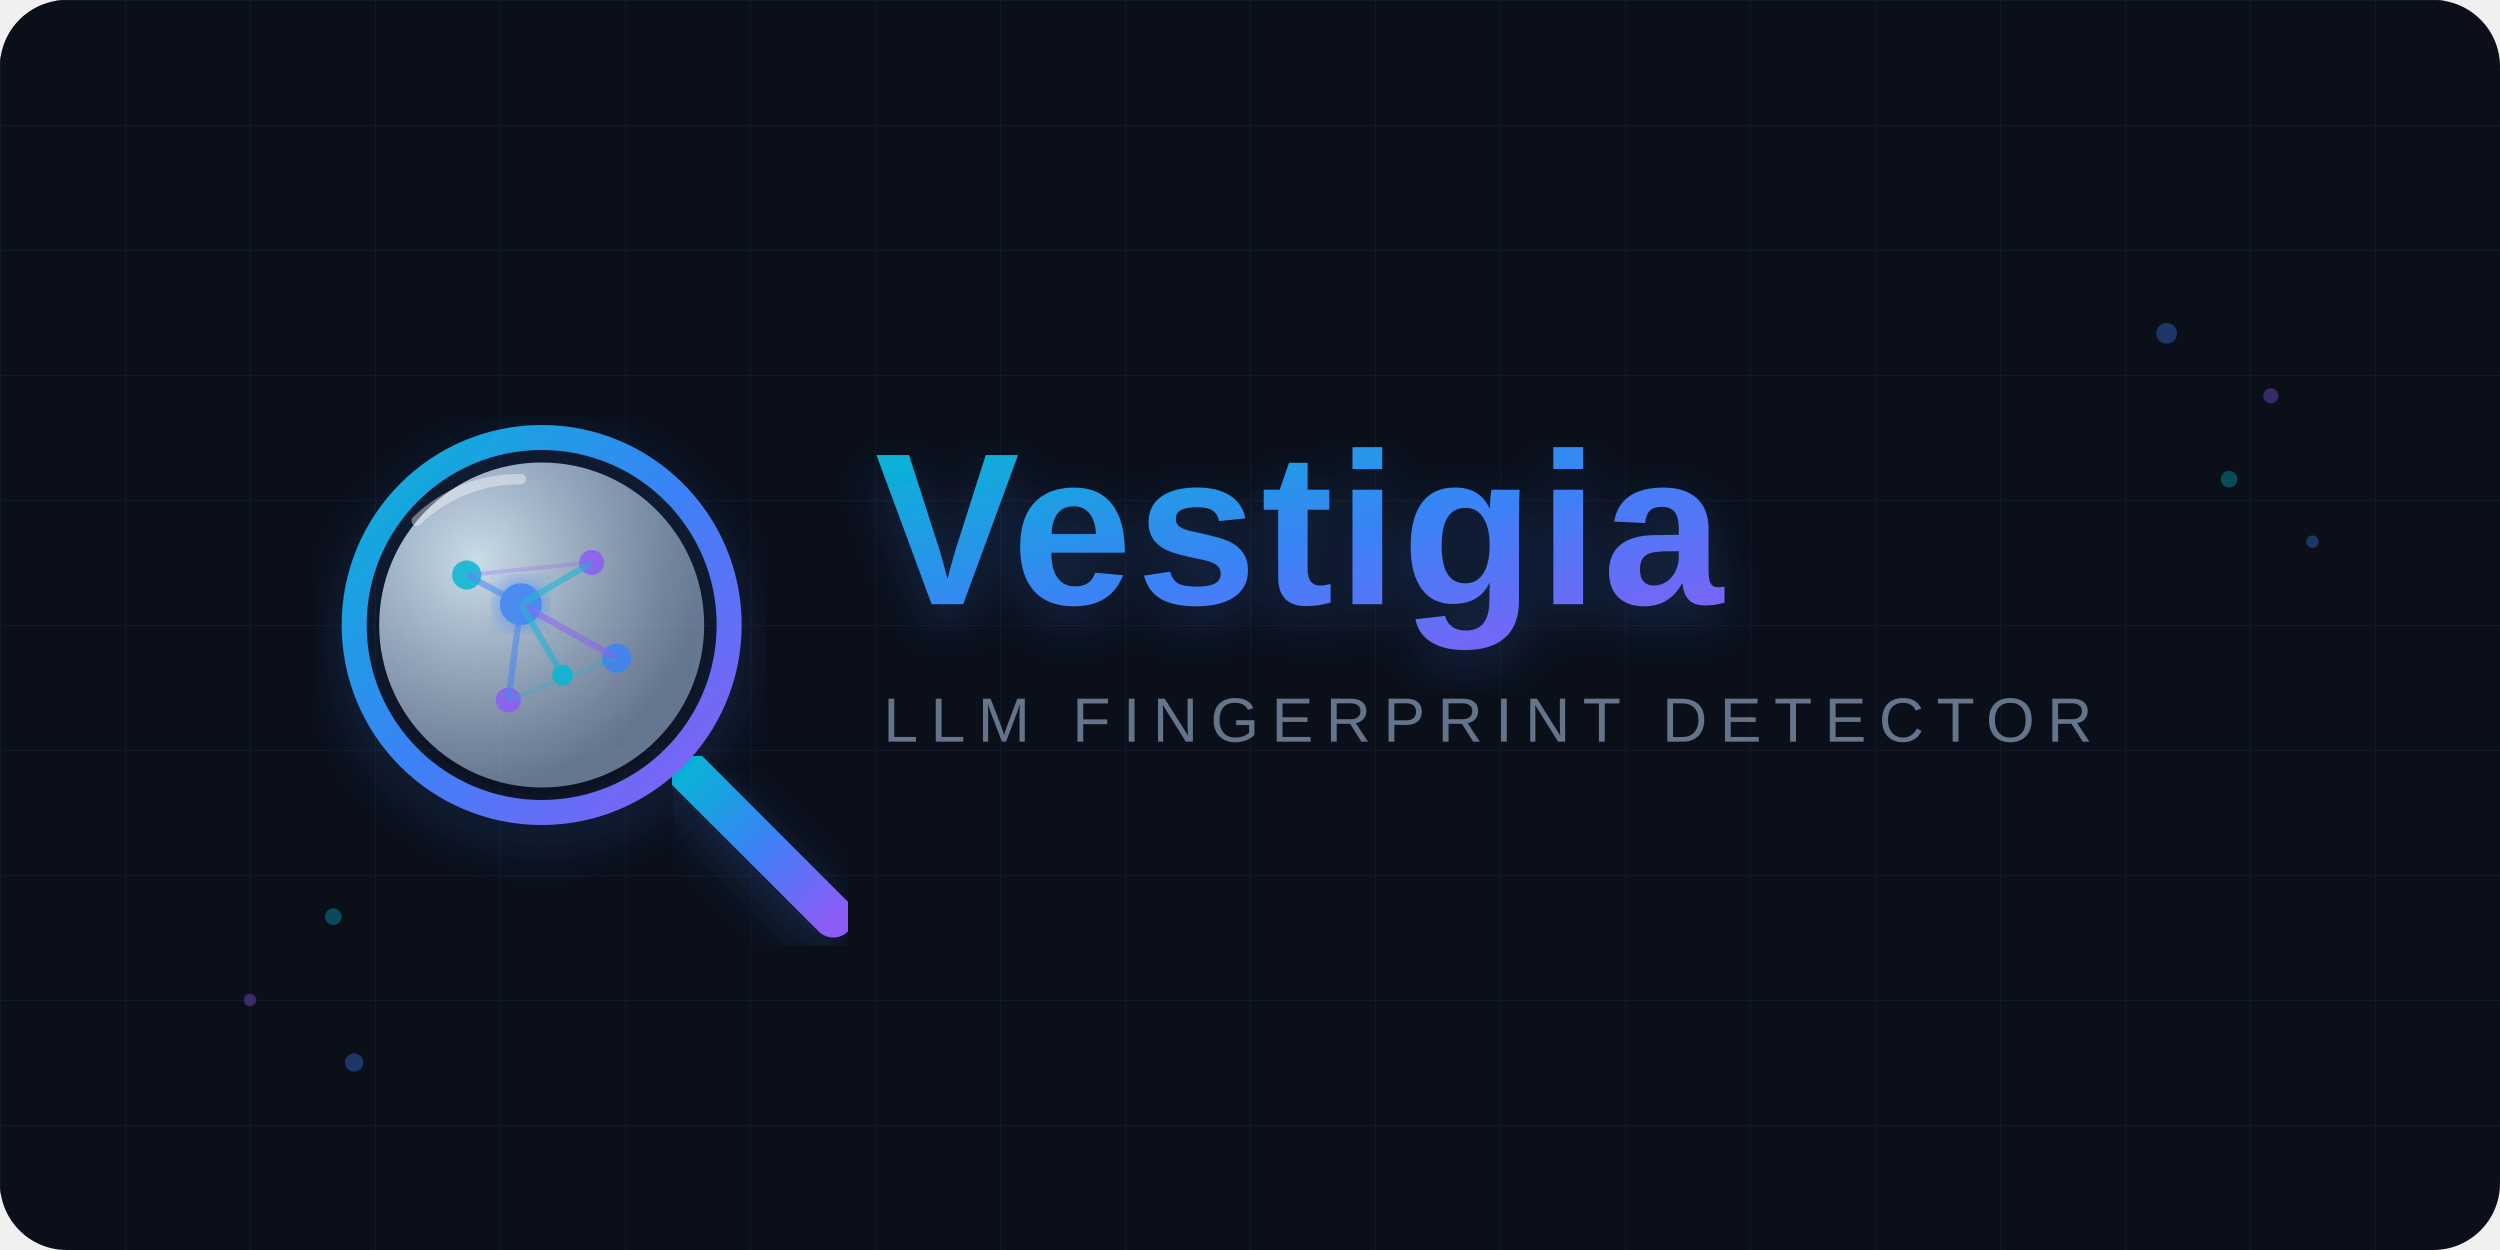
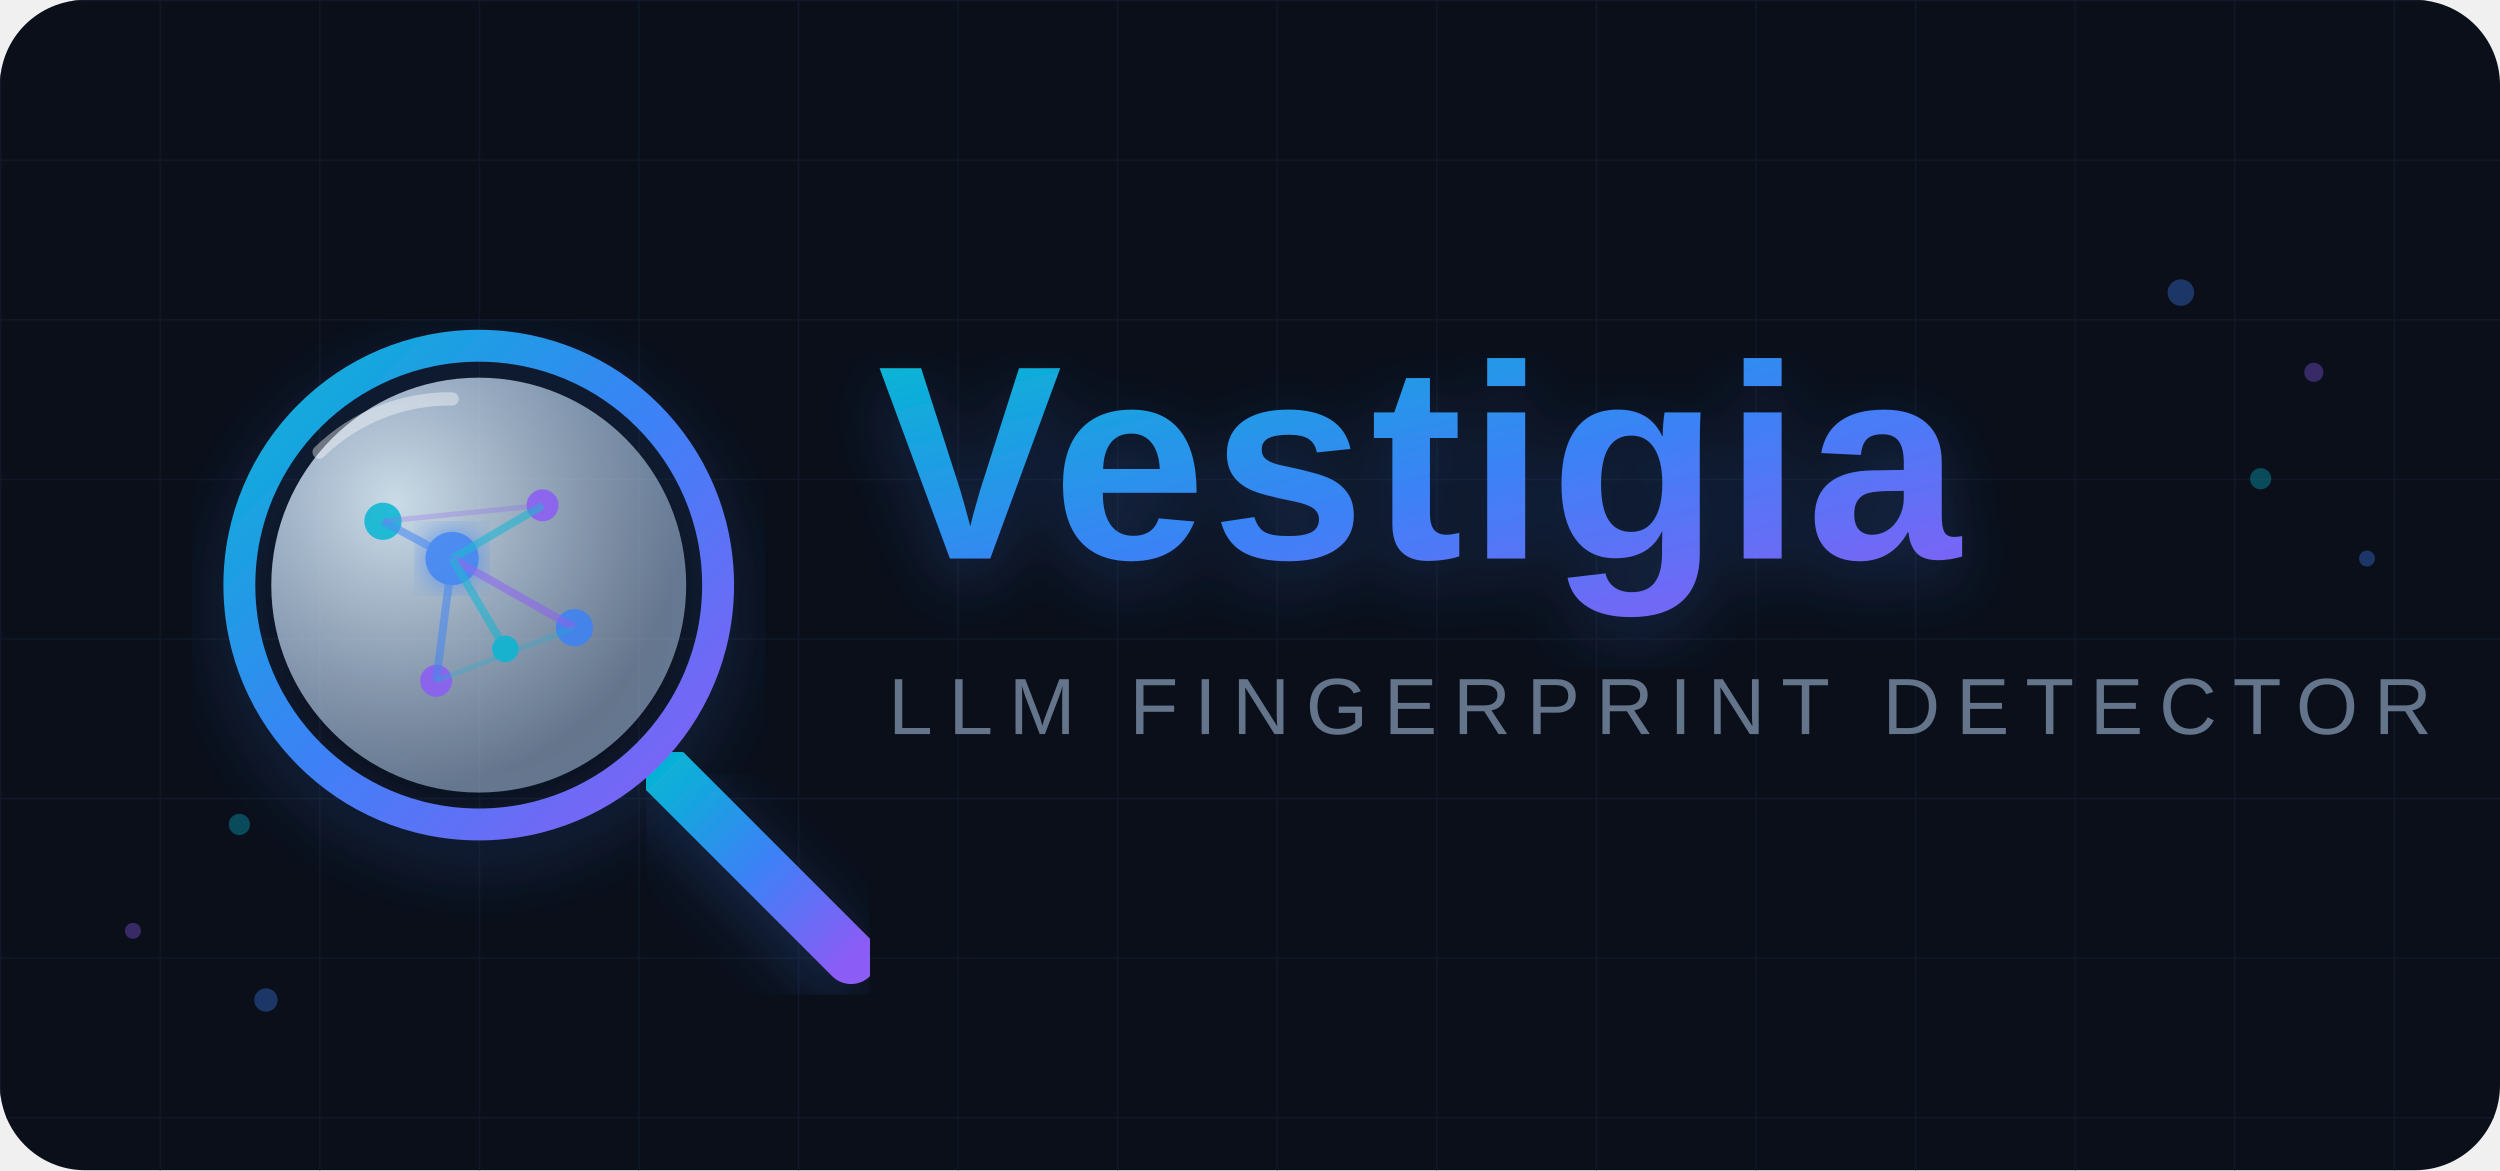
- <svg xmlns="http://www.w3.org/2000/svg" viewBox="0 0 600 300">
+ <svg xmlns="http://www.w3.org/2000/svg" viewBox="0 0 470 220">
  <defs>
    <linearGradient id="mainGrad" x1="0%" y1="0%" x2="100%" y2="100%">
      <stop offset="0%" style="stop-color:#06b6d4;stop-opacity:1" />
      <stop offset="50%" style="stop-color:#3b82f6;stop-opacity:1" />
      <stop offset="100%" style="stop-color:#8b5cf6;stop-opacity:1" />
    </linearGradient>
    <radialGradient id="lensGrad" cx="30%" cy="30%" r="70%">
      <stop offset="0%" style="stop-color:#e0f2fe;stop-opacity:0.9" />
      <stop offset="100%" style="stop-color:#bfdbfe;stop-opacity:0.5" />
    </radialGradient>
    <filter id="glow" x="-20%" y="-20%" width="140%" height="140%">
      <feGaussianBlur stdDeviation="3" result="blur" />
      <feMerge>
        <feMergeNode in="blur" />
        <feMergeNode in="SourceGraphic" />
      </feMerge>
    </filter>
    <filter id="shadow" x="-10%" y="-10%" width="120%" height="130%">
      <feDropShadow dx="0" dy="4" stdDeviation="6" flood-color="#3b82f6" flood-opacity="0.25" />
    </filter>
  </defs>
-   <rect width="600" height="300" fill="#0a0f1a" rx="16" />
+   <rect width="470" height="220" fill="#0a0f1a" rx="16" />
  <pattern id="grid" width="30" height="30" patternUnits="userSpaceOnUse">
    <path d="M 30 0 L 0 0 0 30" fill="none" stroke="#111827" stroke-width="0.5" />
  </pattern>
-   <rect width="600" height="300" fill="url(#grid)" rx="16" />
-   <g transform="translate(130, 150)">
+   <rect width="470" height="220" fill="url(#grid)" rx="16" />
+   <g transform="translate(90, 110)">
    <line x1="35" y1="35" x2="70" y2="70" stroke="url(#mainGrad)" stroke-width="10" stroke-linecap="round" filter="url(#shadow)" />
    <circle cx="0" cy="0" r="45" fill="none" stroke="url(#mainGrad)" stroke-width="6" filter="url(#shadow)" />
    <circle cx="0" cy="0" r="39" fill="url(#lensGrad)" />
    <g opacity="0.85">
      <circle cx="-5" cy="-5" r="5" fill="#3b82f6" filter="url(#glow)" />
      <circle cx="-18" cy="-12" r="3.5" fill="#06b6d4" />
      <circle cx="12" cy="-15" r="3" fill="#8b5cf6" />
      <circle cx="18" cy="8" r="3.5" fill="#3b82f6" />
      <circle cx="-8" cy="18" r="3" fill="#8b5cf6" />
      <circle cx="5" cy="12" r="2.5" fill="#06b6d4" />
      <line x1="-5" y1="-5" x2="-18" y2="-12" stroke="#3b82f6" stroke-width="1.5" opacity="0.6" />
      <line x1="-5" y1="-5" x2="12" y2="-15" stroke="#06b6d4" stroke-width="1.5" opacity="0.6" />
      <line x1="-5" y1="-5" x2="18" y2="8" stroke="#8b5cf6" stroke-width="1.5" opacity="0.6" />
      <line x1="-5" y1="-5" x2="-8" y2="18" stroke="#3b82f6" stroke-width="1.5" opacity="0.6" />
      <line x1="-5" y1="-5" x2="5" y2="12" stroke="#06b6d4" stroke-width="1.5" opacity="0.6" />
      <line x1="-18" y1="-12" x2="12" y2="-15" stroke="#8b5cf6" stroke-width="1" opacity="0.3" />
      <line x1="18" y1="8" x2="-8" y2="18" stroke="#06b6d4" stroke-width="1" opacity="0.3" />
    </g>
    <path d="M -30 -25 A 35 35 0 0 1 -5 -35" fill="none" stroke="white" stroke-width="2.5" stroke-linecap="round" opacity="0.4" />
  </g>
-   <g transform="translate(210, 150)">
+   <g transform="translate(165, 110)">
    <text x="0" y="-5" font-family="'Segoe UI', 'Helvetica Neue', Arial, sans-serif" font-size="52" font-weight="700" fill="url(#mainGrad)" letter-spacing="1" filter="url(#shadow)">
      Vestigia
    </text>
    <text x="2" y="28" font-family="'Segoe UI', 'Helvetica Neue', Arial, sans-serif" font-size="15" font-weight="400" fill="#64748b" letter-spacing="3">
      LLM FINGERPRINT DETECTOR
    </text>
    <line x1="2" y1="42" x2="180" y2="42" stroke="url(#mainGrad)" stroke-width="1.5" opacity="0.5" />
  </g>
  <g opacity="0.35">
-     <circle cx="520" cy="80" r="2.5" fill="#3b82f6" />
-     <circle cx="545" cy="95" r="1.8" fill="#8b5cf6" />
-     <circle cx="535" cy="115" r="2" fill="#06b6d4" />
-     <circle cx="555" cy="130" r="1.5" fill="#3b82f6" />
-     <circle cx="80" cy="220" r="2" fill="#06b6d4" />
-     <circle cx="60" cy="240" r="1.5" fill="#8b5cf6" />
-     <circle cx="85" cy="255" r="2.2" fill="#3b82f6" />
+     <circle cx="410" cy="55" r="2.5" fill="#3b82f6" />
+     <circle cx="435" cy="70" r="1.8" fill="#8b5cf6" />
+     <circle cx="425" cy="90" r="2" fill="#06b6d4" />
+     <circle cx="445" cy="105" r="1.5" fill="#3b82f6" />
+     <circle cx="45" cy="155" r="2" fill="#06b6d4" />
+     <circle cx="25" cy="175" r="1.5" fill="#8b5cf6" />
+     <circle cx="50" cy="188" r="2.2" fill="#3b82f6" />
  </g>
</svg>
